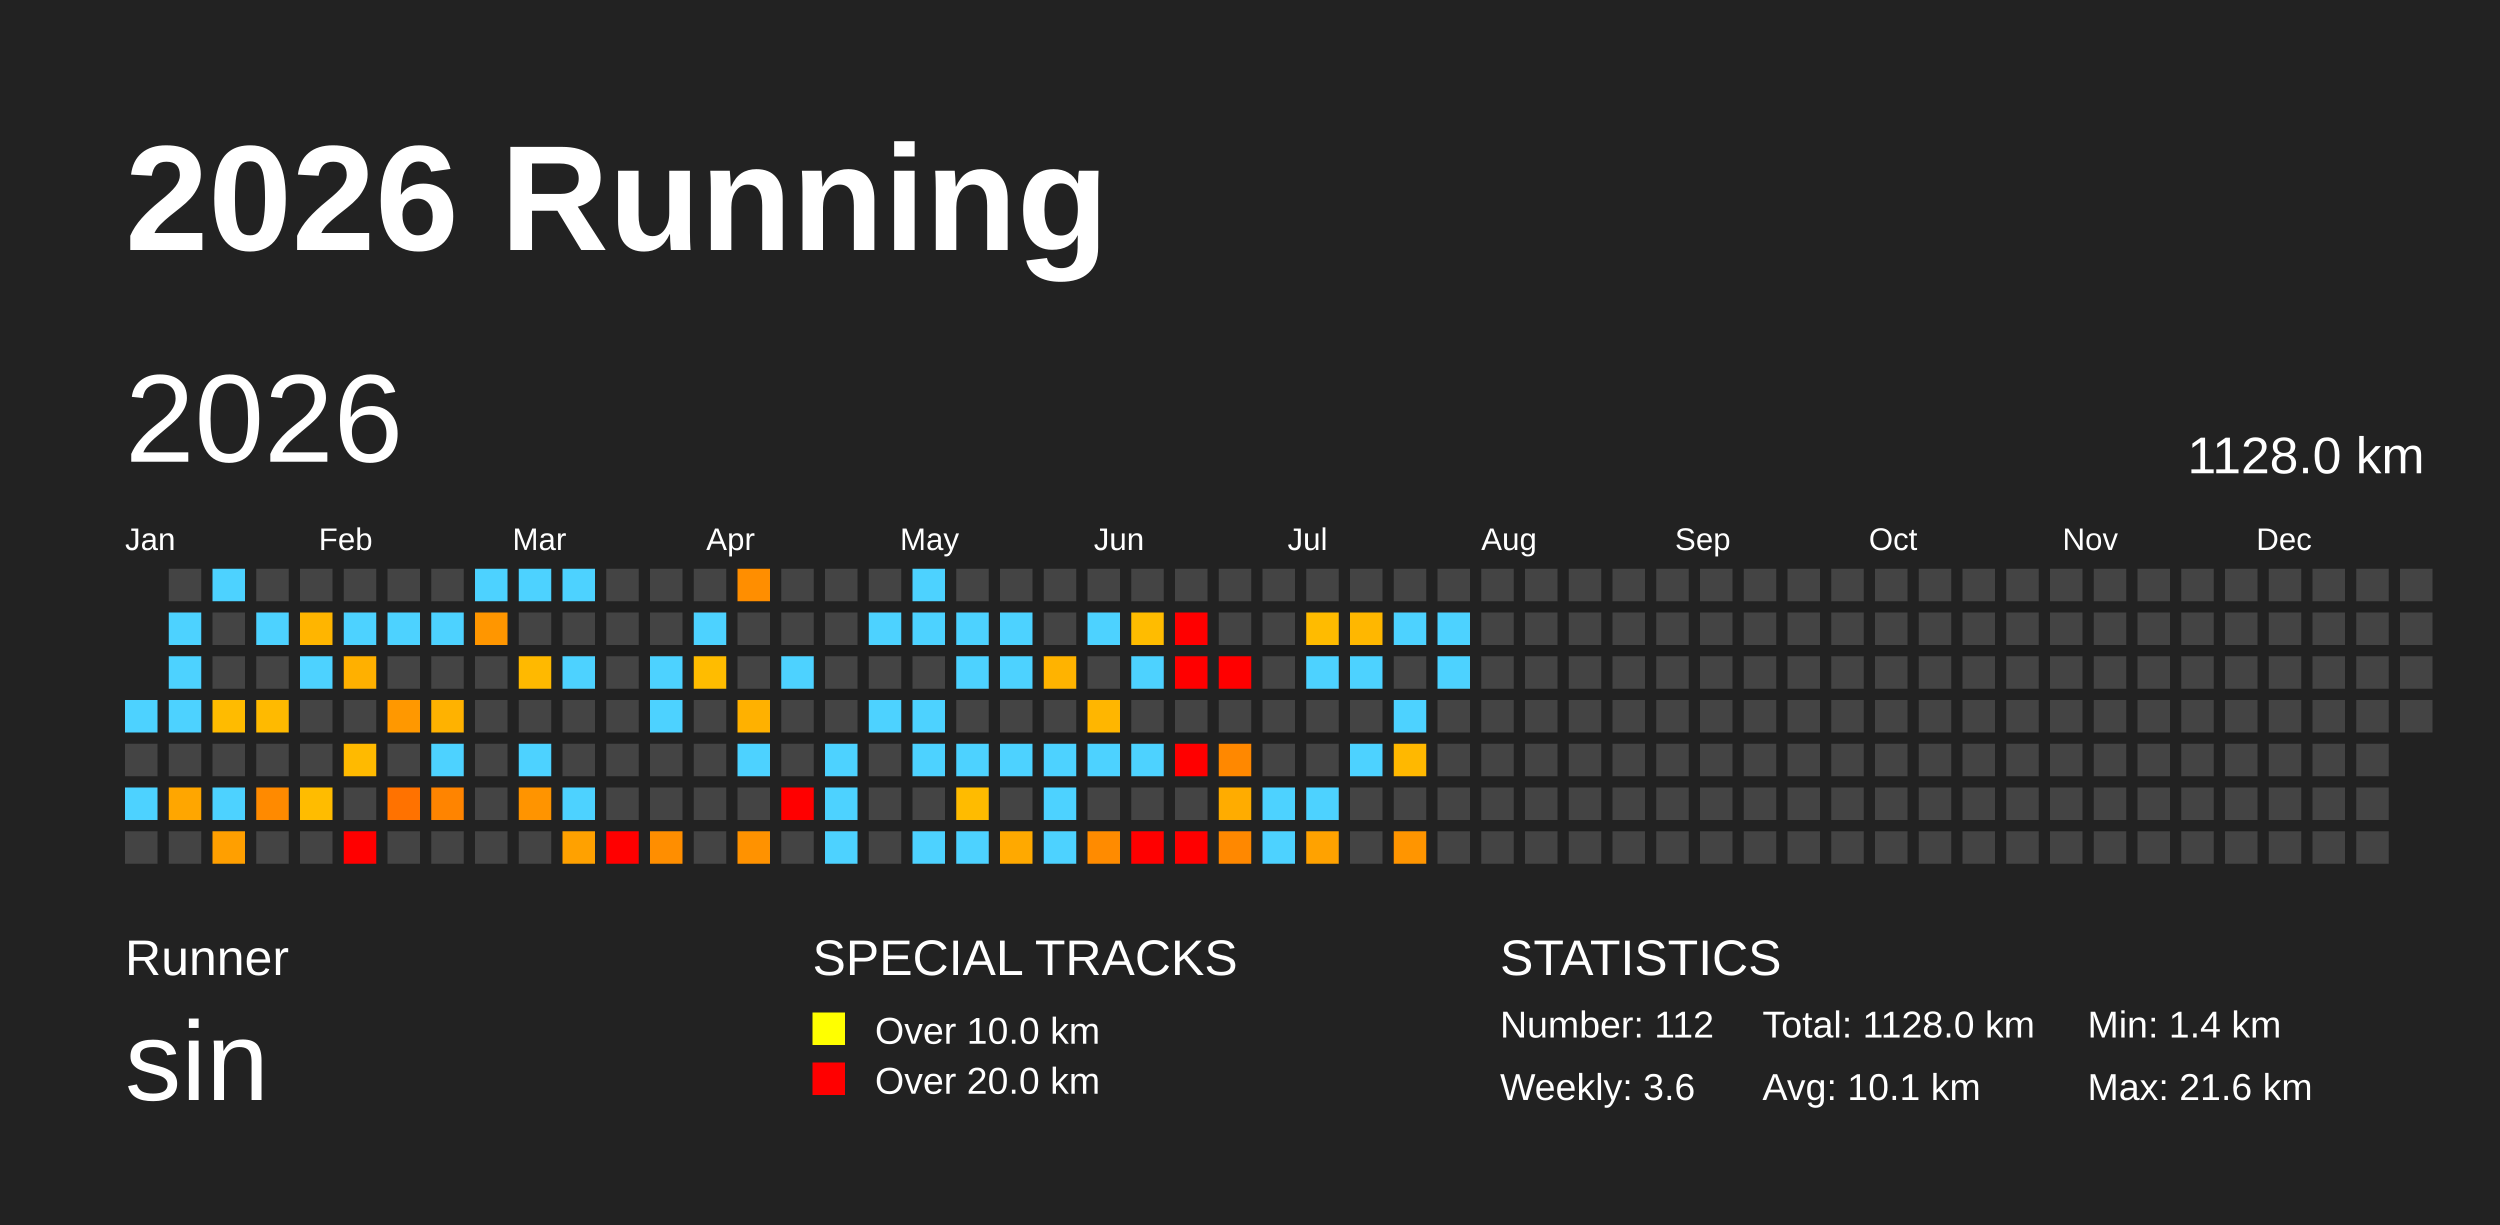
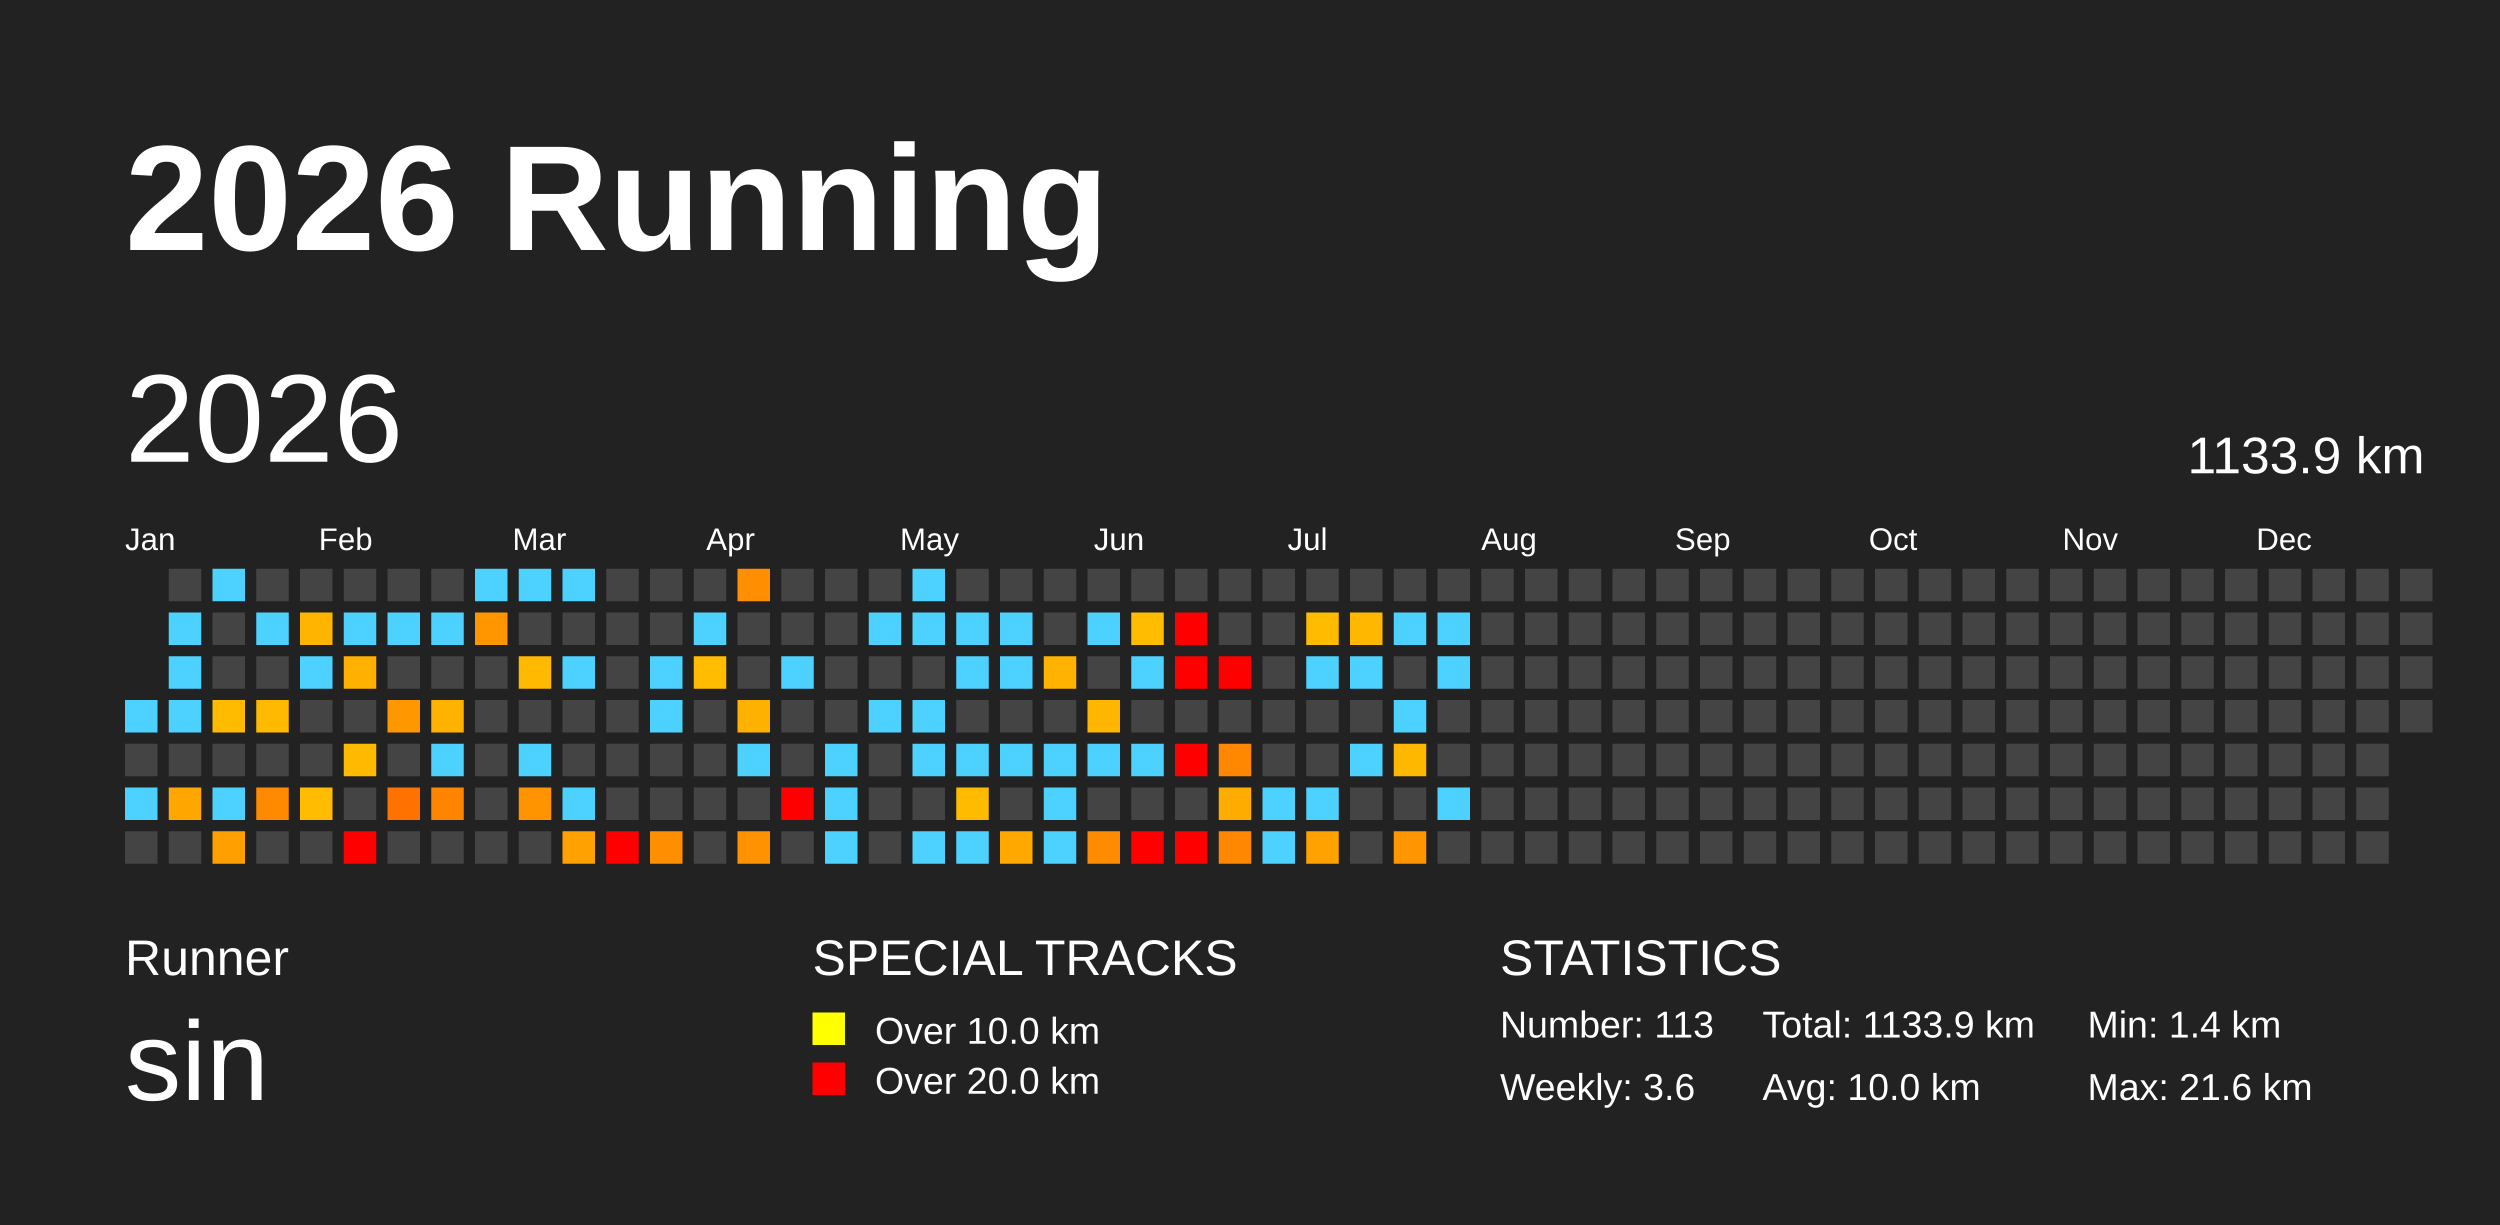
<svg xmlns="http://www.w3.org/2000/svg" baseProfile="full" height="98mm" version="1.1" viewBox="0,0,200,98" width="200mm">
  <defs />
  <rect fill="#222222" height="98" width="200" x="0" y="0" />
  <text fill="#FFFFFF" style="font-size:12px; font-family:Arial; font-weight:bold;" x="10" y="20">2026 Running</text>
  <text fill="#FFFFFF" style="font-size:4px; font-family:Arial" x="10" y="78">Runner</text>
  <text fill="#FFFFFF" style="font-size:9px; font-family:Arial" x="10" y="88">sin</text>
  <text fill="#FFFFFF" style="font-size:4px; font-family:Arial" x="65" y="78">SPECIAL TRACKS</text>
  <rect fill="yellow" height="2.6" width="2.6" x="65" y="81" />
  <text fill="#FFFFFF" style="font-size:3px; font-family:Arial" x="70" y="83.5">Over 10.0 km</text>
  <rect fill="red" height="2.6" width="2.6" x="65" y="85" />
  <text fill="#FFFFFF" style="font-size:3px; font-family:Arial" x="70" y="87.5">Over 20.0 km</text>
  <text fill="#FFFFFF" style="font-size:4px; font-family:Arial" x="120" y="78">STATISTICS</text>
-   <text fill="#FFFFFF" style="font-size:3px; font-family:Arial" x="120" y="83">Number: 112</text>
+   <text fill="#FFFFFF" style="font-size:3px; font-family:Arial" x="120" y="83">Number: 113</text>
  <text fill="#FFFFFF" style="font-size:3px; font-family:Arial" x="120" y="88">Weekly: 3.6</text>
-   <text fill="#FFFFFF" style="font-size:3px; font-family:Arial" x="141" y="83">Total: 1128.0 km</text>
-   <text fill="#FFFFFF" style="font-size:3px; font-family:Arial" x="141" y="88">Avg: 10.1 km</text>
+   <text fill="#FFFFFF" style="font-size:3px; font-family:Arial" x="141" y="83">Total: 1133.9 km</text>
+   <text fill="#FFFFFF" style="font-size:3px; font-family:Arial" x="141" y="88">Avg: 10.0 km</text>
  <text fill="#FFFFFF" style="font-size:3px; font-family:Arial" x="167" y="83">Min: 1.4 km</text>
  <text fill="#FFFFFF" style="font-size:3px; font-family:Arial" x="167" y="88">Max: 21.6 km</text>
  <text dominant-baseline="hanging" fill="#FFFFFF" style="font-size:10.0px; font-family:Arial;" x="10" y="30">2026</text>
-   <text dominant-baseline="hanging" fill="#FFFFFF" style="font-size:4.125px; font-family:Arial;" x="175" y="35">1128.0 km</text>
+   <text dominant-baseline="hanging" fill="#FFFFFF" style="font-size:4.125px; font-family:Arial;" x="175" y="35">1133.9 km</text>
  <text fill="#FFFFFF" style="font-size:2.5px; font-family:Arial" x="10.0" y="44">Jan</text>
  <text fill="#FFFFFF" style="font-size:2.5px; font-family:Arial" x="25.5" y="44">Feb</text>
  <text fill="#FFFFFF" style="font-size:2.5px; font-family:Arial" x="41.0" y="44">Mar</text>
  <text fill="#FFFFFF" style="font-size:2.5px; font-family:Arial" x="56.5" y="44">Apr</text>
  <text fill="#FFFFFF" style="font-size:2.5px; font-family:Arial" x="72.0" y="44">May</text>
  <text fill="#FFFFFF" style="font-size:2.5px; font-family:Arial" x="87.5" y="44">Jun</text>
  <text fill="#FFFFFF" style="font-size:2.5px; font-family:Arial" x="103.0" y="44">Jul</text>
  <text fill="#FFFFFF" style="font-size:2.5px; font-family:Arial" x="118.5" y="44">Aug</text>
  <text fill="#FFFFFF" style="font-size:2.5px; font-family:Arial" x="134.0" y="44">Sep</text>
  <text fill="#FFFFFF" style="font-size:2.5px; font-family:Arial" x="149.5" y="44">Oct</text>
  <text fill="#FFFFFF" style="font-size:2.5px; font-family:Arial" x="165.0" y="44">Nov</text>
  <text fill="#FFFFFF" style="font-size:2.5px; font-family:Arial" x="180.5" y="44">Dec</text>
  <rect fill="#4dd2ff" height="2.6" width="2.6" x="10.0" y="56.0" />
  <rect fill="#444444" height="2.6" width="2.6" x="10.0" y="59.5" />
  <rect fill="#4dd2ff" height="2.6" width="2.6" x="10.0" y="63.0" />
  <rect fill="#444444" height="2.6" width="2.6" x="10.0" y="66.5" />
  <rect fill="#444444" height="2.6" width="2.6" x="13.5" y="45.5" />
  <rect fill="#4dd2ff" height="2.6" width="2.6" x="13.5" y="49.0" />
  <rect fill="#4dd2ff" height="2.6" width="2.6" x="13.5" y="52.5" />
  <rect fill="#4dd2ff" height="2.6" width="2.6" x="13.5" y="56.0" />
  <rect fill="#444444" height="2.6" width="2.6" x="13.5" y="59.5" />
  <rect fill="#ffa600" height="2.6" width="2.6" x="13.5" y="63.0" />
  <rect fill="#444444" height="2.6" width="2.6" x="13.5" y="66.5" />
  <rect fill="#4dd2ff" height="2.6" width="2.6" x="17.0" y="45.5" />
  <rect fill="#444444" height="2.6" width="2.6" x="17.0" y="49.0" />
  <rect fill="#444444" height="2.6" width="2.6" x="17.0" y="52.5" />
  <rect fill="#ffbb00" height="2.6" width="2.6" x="17.0" y="56.0" />
  <rect fill="#444444" height="2.6" width="2.6" x="17.0" y="59.5" />
  <rect fill="#4dd2ff" height="2.6" width="2.6" x="17.0" y="63.0" />
  <rect fill="#ff9f00" height="2.6" width="2.6" x="17.0" y="66.5" />
  <rect fill="#444444" height="2.6" width="2.6" x="20.5" y="45.5" />
  <rect fill="#4dd2ff" height="2.6" width="2.6" x="20.5" y="49.0" />
  <rect fill="#444444" height="2.6" width="2.6" x="20.5" y="52.5" />
  <rect fill="#ffba00" height="2.6" width="2.6" x="20.5" y="56.0" />
  <rect fill="#444444" height="2.6" width="2.6" x="20.5" y="59.5" />
  <rect fill="#ff8a00" height="2.6" width="2.6" x="20.5" y="63.0" />
  <rect fill="#444444" height="2.6" width="2.6" x="20.5" y="66.5" />
  <rect fill="#444444" height="2.6" width="2.6" x="24.0" y="45.5" />
  <rect fill="#ffb500" height="2.6" width="2.6" x="24.0" y="49.0" />
  <rect fill="#4dd2ff" height="2.6" width="2.6" x="24.0" y="52.5" />
  <rect fill="#444444" height="2.6" width="2.6" x="24.0" y="56.0" />
  <rect fill="#444444" height="2.6" width="2.6" x="24.0" y="59.5" />
  <rect fill="#ffbc00" height="2.6" width="2.6" x="24.0" y="63.0" />
  <rect fill="#444444" height="2.6" width="2.6" x="24.0" y="66.5" />
  <rect fill="#444444" height="2.6" width="2.6" x="27.5" y="45.5" />
  <rect fill="#4dd2ff" height="2.6" width="2.6" x="27.5" y="49.0" />
  <rect fill="#ffb000" height="2.6" width="2.6" x="27.5" y="52.5" />
  <rect fill="#444444" height="2.6" width="2.6" x="27.5" y="56.0" />
  <rect fill="#ffba00" height="2.6" width="2.6" x="27.5" y="59.5" />
  <rect fill="#444444" height="2.6" width="2.6" x="27.5" y="63.0" />
  <rect fill="red" height="2.6" width="2.6" x="27.5" y="66.5" />
  <rect fill="#444444" height="2.6" width="2.6" x="31.0" y="45.5" />
  <rect fill="#4dd2ff" height="2.6" width="2.6" x="31.0" y="49.0" />
  <rect fill="#444444" height="2.6" width="2.6" x="31.0" y="52.5" />
  <rect fill="#ff9800" height="2.6" width="2.6" x="31.0" y="56.0" />
  <rect fill="#444444" height="2.6" width="2.6" x="31.0" y="59.5" />
  <rect fill="#ff7200" height="2.6" width="2.6" x="31.0" y="63.0" />
  <rect fill="#444444" height="2.6" width="2.6" x="31.0" y="66.5" />
  <rect fill="#444444" height="2.6" width="2.6" x="34.5" y="45.5" />
  <rect fill="#4dd2ff" height="2.6" width="2.6" x="34.5" y="49.0" />
  <rect fill="#444444" height="2.6" width="2.6" x="34.5" y="52.5" />
  <rect fill="#ffb200" height="2.6" width="2.6" x="34.5" y="56.0" />
  <rect fill="#4dd2ff" height="2.6" width="2.6" x="34.5" y="59.5" />
  <rect fill="#ff8400" height="2.6" width="2.6" x="34.5" y="63.0" />
  <rect fill="#444444" height="2.6" width="2.6" x="34.5" y="66.5" />
  <rect fill="#4dd2ff" height="2.6" width="2.6" x="38.0" y="45.5" />
  <rect fill="#ff9600" height="2.6" width="2.6" x="38.0" y="49.0" />
  <rect fill="#444444" height="2.6" width="2.6" x="38.0" y="52.5" />
  <rect fill="#444444" height="2.6" width="2.6" x="38.0" y="56.0" />
  <rect fill="#444444" height="2.6" width="2.6" x="38.0" y="59.5" />
  <rect fill="#444444" height="2.6" width="2.6" x="38.0" y="63.0" />
  <rect fill="#444444" height="2.6" width="2.6" x="38.0" y="66.5" />
  <rect fill="#4dd2ff" height="2.6" width="2.6" x="41.5" y="45.5" />
  <rect fill="#444444" height="2.6" width="2.6" x="41.5" y="49.0" />
  <rect fill="#ffb900" height="2.6" width="2.6" x="41.5" y="52.5" />
  <rect fill="#444444" height="2.6" width="2.6" x="41.5" y="56.0" />
  <rect fill="#4dd2ff" height="2.6" width="2.6" x="41.5" y="59.5" />
  <rect fill="#ff9400" height="2.6" width="2.6" x="41.5" y="63.0" />
  <rect fill="#444444" height="2.6" width="2.6" x="41.5" y="66.5" />
  <rect fill="#4dd2ff" height="2.6" width="2.6" x="45.0" y="45.5" />
  <rect fill="#444444" height="2.6" width="2.6" x="45.0" y="49.0" />
  <rect fill="#4dd2ff" height="2.6" width="2.6" x="45.0" y="52.5" />
  <rect fill="#444444" height="2.6" width="2.6" x="45.0" y="56.0" />
  <rect fill="#444444" height="2.6" width="2.6" x="45.0" y="59.5" />
  <rect fill="#4dd2ff" height="2.6" width="2.6" x="45.0" y="63.0" />
  <rect fill="#ffa100" height="2.6" width="2.6" x="45.0" y="66.5" />
  <rect fill="#444444" height="2.6" width="2.6" x="48.5" y="45.5" />
  <rect fill="#444444" height="2.6" width="2.6" x="48.5" y="49.0" />
  <rect fill="#444444" height="2.6" width="2.6" x="48.5" y="52.5" />
  <rect fill="#444444" height="2.6" width="2.6" x="48.5" y="56.0" />
  <rect fill="#444444" height="2.6" width="2.6" x="48.5" y="59.5" />
  <rect fill="#444444" height="2.6" width="2.6" x="48.5" y="63.0" />
  <rect fill="red" height="2.6" width="2.6" x="48.5" y="66.5" />
  <rect fill="#444444" height="2.6" width="2.6" x="52.0" y="45.5" />
  <rect fill="#444444" height="2.6" width="2.6" x="52.0" y="49.0" />
  <rect fill="#4dd2ff" height="2.6" width="2.6" x="52.0" y="52.5" />
  <rect fill="#4dd2ff" height="2.6" width="2.6" x="52.0" y="56.0" />
  <rect fill="#444444" height="2.6" width="2.6" x="52.0" y="59.5" />
  <rect fill="#444444" height="2.6" width="2.6" x="52.0" y="63.0" />
  <rect fill="#ff8e00" height="2.6" width="2.6" x="52.0" y="66.5" />
  <rect fill="#444444" height="2.6" width="2.6" x="55.5" y="45.5" />
  <rect fill="#4dd2ff" height="2.6" width="2.6" x="55.5" y="49.0" />
  <rect fill="#ffbc00" height="2.6" width="2.6" x="55.5" y="52.5" />
  <rect fill="#444444" height="2.6" width="2.6" x="55.5" y="56.0" />
  <rect fill="#444444" height="2.6" width="2.6" x="55.5" y="59.5" />
  <rect fill="#444444" height="2.6" width="2.6" x="55.5" y="63.0" />
  <rect fill="#444444" height="2.6" width="2.6" x="55.5" y="66.5" />
  <rect fill="#ff8e00" height="2.6" width="2.6" x="59.0" y="45.5" />
  <rect fill="#444444" height="2.6" width="2.6" x="59.0" y="49.0" />
  <rect fill="#444444" height="2.6" width="2.6" x="59.0" y="52.5" />
  <rect fill="#ffb100" height="2.6" width="2.6" x="59.0" y="56.0" />
  <rect fill="#4dd2ff" height="2.6" width="2.6" x="59.0" y="59.5" />
  <rect fill="#444444" height="2.6" width="2.6" x="59.0" y="63.0" />
  <rect fill="#ff9200" height="2.6" width="2.6" x="59.0" y="66.5" />
  <rect fill="#444444" height="2.6" width="2.6" x="62.5" y="45.5" />
  <rect fill="#444444" height="2.6" width="2.6" x="62.5" y="49.0" />
  <rect fill="#4dd2ff" height="2.6" width="2.6" x="62.5" y="52.5" />
  <rect fill="#444444" height="2.6" width="2.6" x="62.5" y="56.0" />
  <rect fill="#444444" height="2.6" width="2.6" x="62.5" y="59.5" />
  <rect fill="red" height="2.6" width="2.6" x="62.5" y="63.0" />
  <rect fill="#444444" height="2.6" width="2.6" x="62.5" y="66.5" />
  <rect fill="#444444" height="2.6" width="2.6" x="66.0" y="45.5" />
  <rect fill="#444444" height="2.6" width="2.6" x="66.0" y="49.0" />
  <rect fill="#444444" height="2.6" width="2.6" x="66.0" y="52.5" />
  <rect fill="#444444" height="2.6" width="2.6" x="66.0" y="56.0" />
  <rect fill="#4dd2ff" height="2.6" width="2.6" x="66.0" y="59.5" />
  <rect fill="#4dd2ff" height="2.6" width="2.6" x="66.0" y="63.0" />
  <rect fill="#4dd2ff" height="2.6" width="2.6" x="66.0" y="66.5" />
  <rect fill="#444444" height="2.6" width="2.6" x="69.5" y="45.5" />
  <rect fill="#4dd2ff" height="2.6" width="2.6" x="69.5" y="49.0" />
  <rect fill="#444444" height="2.6" width="2.6" x="69.5" y="52.5" />
  <rect fill="#4dd2ff" height="2.6" width="2.6" x="69.5" y="56.0" />
  <rect fill="#444444" height="2.6" width="2.6" x="69.5" y="59.5" />
  <rect fill="#444444" height="2.6" width="2.6" x="69.5" y="63.0" />
  <rect fill="#444444" height="2.6" width="2.6" x="69.5" y="66.5" />
  <rect fill="#4dd2ff" height="2.6" width="2.6" x="73.0" y="45.5" />
  <rect fill="#4dd2ff" height="2.6" width="2.6" x="73.0" y="49.0" />
  <rect fill="#444444" height="2.6" width="2.6" x="73.0" y="52.5" />
  <rect fill="#4dd2ff" height="2.6" width="2.6" x="73.0" y="56.0" />
  <rect fill="#4dd2ff" height="2.6" width="2.6" x="73.0" y="59.5" />
  <rect fill="#444444" height="2.6" width="2.6" x="73.0" y="63.0" />
  <rect fill="#4dd2ff" height="2.6" width="2.6" x="73.0" y="66.5" />
  <rect fill="#444444" height="2.6" width="2.6" x="76.5" y="45.5" />
  <rect fill="#4dd2ff" height="2.6" width="2.6" x="76.5" y="49.0" />
  <rect fill="#4dd2ff" height="2.6" width="2.6" x="76.5" y="52.5" />
  <rect fill="#444444" height="2.6" width="2.6" x="76.5" y="56.0" />
  <rect fill="#4dd2ff" height="2.6" width="2.6" x="76.5" y="59.5" />
  <rect fill="#ffbb00" height="2.6" width="2.6" x="76.5" y="63.0" />
  <rect fill="#4dd2ff" height="2.6" width="2.6" x="76.5" y="66.5" />
  <rect fill="#444444" height="2.6" width="2.6" x="80.0" y="45.5" />
  <rect fill="#4dd2ff" height="2.6" width="2.6" x="80.0" y="49.0" />
  <rect fill="#4dd2ff" height="2.6" width="2.6" x="80.0" y="52.5" />
  <rect fill="#444444" height="2.6" width="2.6" x="80.0" y="56.0" />
  <rect fill="#4dd2ff" height="2.6" width="2.6" x="80.0" y="59.5" />
  <rect fill="#444444" height="2.6" width="2.6" x="80.0" y="63.0" />
  <rect fill="#ffa900" height="2.6" width="2.6" x="80.0" y="66.5" />
  <rect fill="#444444" height="2.6" width="2.6" x="83.5" y="45.5" />
  <rect fill="#444444" height="2.6" width="2.6" x="83.5" y="49.0" />
  <rect fill="#ffb300" height="2.6" width="2.6" x="83.5" y="52.5" />
  <rect fill="#444444" height="2.6" width="2.6" x="83.5" y="56.0" />
  <rect fill="#4dd2ff" height="2.6" width="2.6" x="83.5" y="59.5" />
  <rect fill="#4dd2ff" height="2.6" width="2.6" x="83.5" y="63.0" />
  <rect fill="#4dd2ff" height="2.6" width="2.6" x="83.5" y="66.5" />
  <rect fill="#444444" height="2.6" width="2.6" x="87.0" y="45.5" />
  <rect fill="#4dd2ff" height="2.6" width="2.6" x="87.0" y="49.0" />
  <rect fill="#444444" height="2.6" width="2.6" x="87.0" y="52.5" />
  <rect fill="#ffb600" height="2.6" width="2.6" x="87.0" y="56.0" />
  <rect fill="#4dd2ff" height="2.6" width="2.6" x="87.0" y="59.5" />
  <rect fill="#444444" height="2.6" width="2.6" x="87.0" y="63.0" />
  <rect fill="#ff8b00" height="2.6" width="2.6" x="87.0" y="66.5" />
  <rect fill="#444444" height="2.6" width="2.6" x="90.5" y="45.5" />
  <rect fill="#ffbc00" height="2.6" width="2.6" x="90.5" y="49.0" />
  <rect fill="#4dd2ff" height="2.6" width="2.6" x="90.5" y="52.5" />
  <rect fill="#444444" height="2.6" width="2.6" x="90.5" y="56.0" />
  <rect fill="#4dd2ff" height="2.6" width="2.6" x="90.5" y="59.5" />
  <rect fill="#444444" height="2.6" width="2.6" x="90.5" y="63.0" />
  <rect fill="red" height="2.6" width="2.6" x="90.5" y="66.5" />
  <rect fill="#444444" height="2.6" width="2.6" x="94.0" y="45.5" />
  <rect fill="red" height="2.6" width="2.6" x="94.0" y="49.0" />
  <rect fill="red" height="2.6" width="2.6" x="94.0" y="52.5" />
  <rect fill="#444444" height="2.6" width="2.6" x="94.0" y="56.0" />
  <rect fill="red" height="2.6" width="2.6" x="94.0" y="59.5" />
  <rect fill="#444444" height="2.6" width="2.6" x="94.0" y="63.0" />
  <rect fill="red" height="2.6" width="2.6" x="94.0" y="66.5" />
  <rect fill="#444444" height="2.6" width="2.6" x="97.5" y="45.5" />
  <rect fill="#444444" height="2.6" width="2.6" x="97.5" y="49.0" />
  <rect fill="red" height="2.6" width="2.6" x="97.5" y="52.5" />
  <rect fill="#444444" height="2.6" width="2.6" x="97.5" y="56.0" />
  <rect fill="#ff8800" height="2.6" width="2.6" x="97.5" y="59.5" />
  <rect fill="#ffac00" height="2.6" width="2.6" x="97.5" y="63.0" />
  <rect fill="#ff8800" height="2.6" width="2.6" x="97.5" y="66.5" />
  <rect fill="#444444" height="2.6" width="2.6" x="101.0" y="45.5" />
  <rect fill="#444444" height="2.6" width="2.6" x="101.0" y="49.0" />
  <rect fill="#444444" height="2.6" width="2.6" x="101.0" y="52.5" />
  <rect fill="#444444" height="2.6" width="2.6" x="101.0" y="56.0" />
  <rect fill="#444444" height="2.6" width="2.6" x="101.0" y="59.5" />
  <rect fill="#4dd2ff" height="2.6" width="2.6" x="101.0" y="63.0" />
  <rect fill="#4dd2ff" height="2.6" width="2.6" x="101.0" y="66.5" />
  <rect fill="#444444" height="2.6" width="2.6" x="104.5" y="45.5" />
  <rect fill="#ffbb00" height="2.6" width="2.6" x="104.5" y="49.0" />
  <rect fill="#4dd2ff" height="2.6" width="2.6" x="104.5" y="52.5" />
  <rect fill="#444444" height="2.6" width="2.6" x="104.5" y="56.0" />
  <rect fill="#444444" height="2.6" width="2.6" x="104.5" y="59.5" />
  <rect fill="#4dd2ff" height="2.6" width="2.6" x="104.5" y="63.0" />
  <rect fill="#ffa200" height="2.6" width="2.6" x="104.5" y="66.5" />
  <rect fill="#444444" height="2.6" width="2.6" x="108.0" y="45.5" />
  <rect fill="#ffb700" height="2.6" width="2.6" x="108.0" y="49.0" />
  <rect fill="#4dd2ff" height="2.6" width="2.6" x="108.0" y="52.5" />
  <rect fill="#444444" height="2.6" width="2.6" x="108.0" y="56.0" />
  <rect fill="#4dd2ff" height="2.6" width="2.6" x="108.0" y="59.5" />
  <rect fill="#444444" height="2.6" width="2.6" x="108.0" y="63.0" />
  <rect fill="#444444" height="2.6" width="2.6" x="108.0" y="66.5" />
  <rect fill="#444444" height="2.6" width="2.6" x="111.5" y="45.5" />
  <rect fill="#4dd2ff" height="2.6" width="2.6" x="111.5" y="49.0" />
  <rect fill="#444444" height="2.6" width="2.6" x="111.5" y="52.5" />
  <rect fill="#4dd2ff" height="2.6" width="2.6" x="111.5" y="56.0" />
  <rect fill="#ffb800" height="2.6" width="2.6" x="111.5" y="59.5" />
  <rect fill="#444444" height="2.6" width="2.6" x="111.5" y="63.0" />
  <rect fill="#ff9500" height="2.6" width="2.6" x="111.5" y="66.5" />
  <rect fill="#444444" height="2.6" width="2.6" x="115.0" y="45.5" />
  <rect fill="#4dd2ff" height="2.6" width="2.6" x="115.0" y="49.0" />
  <rect fill="#4dd2ff" height="2.6" width="2.6" x="115.0" y="52.5" />
  <rect fill="#444444" height="2.6" width="2.6" x="115.0" y="56.0" />
  <rect fill="#444444" height="2.6" width="2.6" x="115.0" y="59.5" />
-   <rect fill="#444444" height="2.6" width="2.6" x="115.0" y="63.0" />
+   <rect fill="#4dd2ff" height="2.6" width="2.6" x="115.0" y="63.0" />
  <rect fill="#444444" height="2.6" width="2.6" x="115.0" y="66.5" />
  <rect fill="#444444" height="2.6" width="2.6" x="118.5" y="45.5" />
  <rect fill="#444444" height="2.6" width="2.6" x="118.5" y="49.0" />
  <rect fill="#444444" height="2.6" width="2.6" x="118.5" y="52.5" />
  <rect fill="#444444" height="2.6" width="2.6" x="118.5" y="56.0" />
  <rect fill="#444444" height="2.6" width="2.6" x="118.5" y="59.5" />
  <rect fill="#444444" height="2.6" width="2.6" x="118.5" y="63.0" />
  <rect fill="#444444" height="2.6" width="2.6" x="118.5" y="66.5" />
  <rect fill="#444444" height="2.6" width="2.6" x="122.0" y="45.5" />
  <rect fill="#444444" height="2.6" width="2.6" x="122.0" y="49.0" />
  <rect fill="#444444" height="2.6" width="2.6" x="122.0" y="52.5" />
  <rect fill="#444444" height="2.6" width="2.6" x="122.0" y="56.0" />
  <rect fill="#444444" height="2.6" width="2.6" x="122.0" y="59.5" />
  <rect fill="#444444" height="2.6" width="2.6" x="122.0" y="63.0" />
  <rect fill="#444444" height="2.6" width="2.6" x="122.0" y="66.5" />
  <rect fill="#444444" height="2.6" width="2.6" x="125.5" y="45.5" />
  <rect fill="#444444" height="2.6" width="2.6" x="125.5" y="49.0" />
  <rect fill="#444444" height="2.6" width="2.6" x="125.5" y="52.5" />
  <rect fill="#444444" height="2.6" width="2.6" x="125.5" y="56.0" />
  <rect fill="#444444" height="2.6" width="2.6" x="125.5" y="59.5" />
  <rect fill="#444444" height="2.6" width="2.6" x="125.5" y="63.0" />
  <rect fill="#444444" height="2.6" width="2.6" x="125.5" y="66.5" />
  <rect fill="#444444" height="2.6" width="2.6" x="129.0" y="45.5" />
  <rect fill="#444444" height="2.6" width="2.6" x="129.0" y="49.0" />
  <rect fill="#444444" height="2.6" width="2.6" x="129.0" y="52.5" />
  <rect fill="#444444" height="2.6" width="2.6" x="129.0" y="56.0" />
  <rect fill="#444444" height="2.6" width="2.6" x="129.0" y="59.5" />
  <rect fill="#444444" height="2.6" width="2.6" x="129.0" y="63.0" />
  <rect fill="#444444" height="2.6" width="2.6" x="129.0" y="66.5" />
  <rect fill="#444444" height="2.6" width="2.6" x="132.5" y="45.5" />
  <rect fill="#444444" height="2.6" width="2.6" x="132.5" y="49.0" />
  <rect fill="#444444" height="2.6" width="2.6" x="132.5" y="52.5" />
  <rect fill="#444444" height="2.6" width="2.6" x="132.5" y="56.0" />
  <rect fill="#444444" height="2.6" width="2.6" x="132.5" y="59.5" />
  <rect fill="#444444" height="2.6" width="2.6" x="132.5" y="63.0" />
  <rect fill="#444444" height="2.6" width="2.6" x="132.5" y="66.5" />
  <rect fill="#444444" height="2.6" width="2.6" x="136.0" y="45.5" />
  <rect fill="#444444" height="2.6" width="2.6" x="136.0" y="49.0" />
  <rect fill="#444444" height="2.6" width="2.6" x="136.0" y="52.5" />
  <rect fill="#444444" height="2.6" width="2.6" x="136.0" y="56.0" />
  <rect fill="#444444" height="2.6" width="2.6" x="136.0" y="59.5" />
  <rect fill="#444444" height="2.6" width="2.6" x="136.0" y="63.0" />
  <rect fill="#444444" height="2.6" width="2.6" x="136.0" y="66.5" />
  <rect fill="#444444" height="2.6" width="2.6" x="139.5" y="45.5" />
  <rect fill="#444444" height="2.6" width="2.6" x="139.5" y="49.0" />
  <rect fill="#444444" height="2.6" width="2.6" x="139.5" y="52.5" />
  <rect fill="#444444" height="2.6" width="2.6" x="139.5" y="56.0" />
  <rect fill="#444444" height="2.6" width="2.6" x="139.5" y="59.5" />
  <rect fill="#444444" height="2.6" width="2.6" x="139.5" y="63.0" />
  <rect fill="#444444" height="2.6" width="2.6" x="139.5" y="66.5" />
  <rect fill="#444444" height="2.6" width="2.6" x="143.0" y="45.5" />
  <rect fill="#444444" height="2.6" width="2.6" x="143.0" y="49.0" />
  <rect fill="#444444" height="2.6" width="2.6" x="143.0" y="52.5" />
  <rect fill="#444444" height="2.6" width="2.6" x="143.0" y="56.0" />
  <rect fill="#444444" height="2.6" width="2.6" x="143.0" y="59.5" />
  <rect fill="#444444" height="2.6" width="2.6" x="143.0" y="63.0" />
  <rect fill="#444444" height="2.6" width="2.6" x="143.0" y="66.5" />
  <rect fill="#444444" height="2.6" width="2.6" x="146.5" y="45.5" />
  <rect fill="#444444" height="2.6" width="2.6" x="146.5" y="49.0" />
  <rect fill="#444444" height="2.6" width="2.6" x="146.5" y="52.5" />
  <rect fill="#444444" height="2.6" width="2.6" x="146.5" y="56.0" />
  <rect fill="#444444" height="2.6" width="2.6" x="146.5" y="59.5" />
  <rect fill="#444444" height="2.6" width="2.6" x="146.5" y="63.0" />
  <rect fill="#444444" height="2.6" width="2.6" x="146.5" y="66.5" />
  <rect fill="#444444" height="2.6" width="2.6" x="150.0" y="45.5" />
  <rect fill="#444444" height="2.6" width="2.6" x="150.0" y="49.0" />
  <rect fill="#444444" height="2.6" width="2.6" x="150.0" y="52.5" />
  <rect fill="#444444" height="2.6" width="2.6" x="150.0" y="56.0" />
  <rect fill="#444444" height="2.6" width="2.6" x="150.0" y="59.5" />
  <rect fill="#444444" height="2.6" width="2.6" x="150.0" y="63.0" />
  <rect fill="#444444" height="2.6" width="2.6" x="150.0" y="66.5" />
  <rect fill="#444444" height="2.6" width="2.6" x="153.5" y="45.5" />
  <rect fill="#444444" height="2.6" width="2.6" x="153.5" y="49.0" />
  <rect fill="#444444" height="2.6" width="2.6" x="153.5" y="52.5" />
  <rect fill="#444444" height="2.6" width="2.6" x="153.5" y="56.0" />
  <rect fill="#444444" height="2.6" width="2.6" x="153.5" y="59.5" />
  <rect fill="#444444" height="2.6" width="2.6" x="153.5" y="63.0" />
  <rect fill="#444444" height="2.6" width="2.6" x="153.5" y="66.5" />
  <rect fill="#444444" height="2.6" width="2.6" x="157.0" y="45.5" />
  <rect fill="#444444" height="2.6" width="2.6" x="157.0" y="49.0" />
  <rect fill="#444444" height="2.6" width="2.6" x="157.0" y="52.5" />
  <rect fill="#444444" height="2.6" width="2.6" x="157.0" y="56.0" />
  <rect fill="#444444" height="2.6" width="2.6" x="157.0" y="59.5" />
  <rect fill="#444444" height="2.6" width="2.6" x="157.0" y="63.0" />
  <rect fill="#444444" height="2.6" width="2.6" x="157.0" y="66.5" />
  <rect fill="#444444" height="2.6" width="2.6" x="160.5" y="45.5" />
  <rect fill="#444444" height="2.6" width="2.6" x="160.5" y="49.0" />
  <rect fill="#444444" height="2.6" width="2.6" x="160.5" y="52.5" />
  <rect fill="#444444" height="2.6" width="2.6" x="160.5" y="56.0" />
  <rect fill="#444444" height="2.6" width="2.6" x="160.5" y="59.5" />
  <rect fill="#444444" height="2.6" width="2.6" x="160.5" y="63.0" />
  <rect fill="#444444" height="2.6" width="2.6" x="160.5" y="66.5" />
  <rect fill="#444444" height="2.6" width="2.6" x="164.0" y="45.5" />
  <rect fill="#444444" height="2.6" width="2.6" x="164.0" y="49.0" />
  <rect fill="#444444" height="2.6" width="2.6" x="164.0" y="52.5" />
  <rect fill="#444444" height="2.6" width="2.6" x="164.0" y="56.0" />
  <rect fill="#444444" height="2.6" width="2.6" x="164.0" y="59.5" />
  <rect fill="#444444" height="2.6" width="2.6" x="164.0" y="63.0" />
  <rect fill="#444444" height="2.6" width="2.6" x="164.0" y="66.5" />
  <rect fill="#444444" height="2.6" width="2.6" x="167.5" y="45.5" />
  <rect fill="#444444" height="2.6" width="2.6" x="167.5" y="49.0" />
  <rect fill="#444444" height="2.6" width="2.6" x="167.5" y="52.5" />
  <rect fill="#444444" height="2.6" width="2.6" x="167.5" y="56.0" />
  <rect fill="#444444" height="2.6" width="2.6" x="167.5" y="59.5" />
  <rect fill="#444444" height="2.6" width="2.6" x="167.5" y="63.0" />
  <rect fill="#444444" height="2.6" width="2.6" x="167.5" y="66.5" />
  <rect fill="#444444" height="2.6" width="2.6" x="171.0" y="45.5" />
  <rect fill="#444444" height="2.6" width="2.6" x="171.0" y="49.0" />
  <rect fill="#444444" height="2.6" width="2.6" x="171.0" y="52.5" />
  <rect fill="#444444" height="2.6" width="2.6" x="171.0" y="56.0" />
  <rect fill="#444444" height="2.6" width="2.6" x="171.0" y="59.5" />
  <rect fill="#444444" height="2.6" width="2.6" x="171.0" y="63.0" />
  <rect fill="#444444" height="2.6" width="2.6" x="171.0" y="66.5" />
  <rect fill="#444444" height="2.6" width="2.6" x="174.5" y="45.5" />
  <rect fill="#444444" height="2.6" width="2.6" x="174.5" y="49.0" />
  <rect fill="#444444" height="2.6" width="2.6" x="174.5" y="52.5" />
  <rect fill="#444444" height="2.6" width="2.6" x="174.5" y="56.0" />
  <rect fill="#444444" height="2.6" width="2.6" x="174.5" y="59.5" />
  <rect fill="#444444" height="2.6" width="2.6" x="174.5" y="63.0" />
  <rect fill="#444444" height="2.6" width="2.6" x="174.5" y="66.5" />
  <rect fill="#444444" height="2.6" width="2.6" x="178.0" y="45.5" />
  <rect fill="#444444" height="2.6" width="2.6" x="178.0" y="49.0" />
  <rect fill="#444444" height="2.6" width="2.6" x="178.0" y="52.5" />
  <rect fill="#444444" height="2.6" width="2.6" x="178.0" y="56.0" />
  <rect fill="#444444" height="2.6" width="2.6" x="178.0" y="59.5" />
  <rect fill="#444444" height="2.6" width="2.6" x="178.0" y="63.0" />
  <rect fill="#444444" height="2.6" width="2.6" x="178.0" y="66.5" />
  <rect fill="#444444" height="2.6" width="2.6" x="181.5" y="45.5" />
  <rect fill="#444444" height="2.6" width="2.6" x="181.5" y="49.0" />
  <rect fill="#444444" height="2.6" width="2.6" x="181.5" y="52.5" />
  <rect fill="#444444" height="2.6" width="2.6" x="181.5" y="56.0" />
  <rect fill="#444444" height="2.6" width="2.6" x="181.5" y="59.5" />
  <rect fill="#444444" height="2.6" width="2.6" x="181.5" y="63.0" />
  <rect fill="#444444" height="2.6" width="2.6" x="181.5" y="66.5" />
  <rect fill="#444444" height="2.6" width="2.6" x="185.0" y="45.5" />
  <rect fill="#444444" height="2.6" width="2.6" x="185.0" y="49.0" />
  <rect fill="#444444" height="2.6" width="2.6" x="185.0" y="52.5" />
  <rect fill="#444444" height="2.6" width="2.6" x="185.0" y="56.0" />
  <rect fill="#444444" height="2.6" width="2.6" x="185.0" y="59.5" />
  <rect fill="#444444" height="2.6" width="2.6" x="185.0" y="63.0" />
  <rect fill="#444444" height="2.6" width="2.6" x="185.0" y="66.5" />
  <rect fill="#444444" height="2.6" width="2.6" x="188.5" y="45.5" />
  <rect fill="#444444" height="2.6" width="2.6" x="188.5" y="49.0" />
  <rect fill="#444444" height="2.6" width="2.6" x="188.5" y="52.5" />
  <rect fill="#444444" height="2.6" width="2.6" x="188.5" y="56.0" />
  <rect fill="#444444" height="2.6" width="2.6" x="188.5" y="59.5" />
  <rect fill="#444444" height="2.6" width="2.6" x="188.5" y="63.0" />
  <rect fill="#444444" height="2.6" width="2.6" x="188.5" y="66.5" />
  <rect fill="#444444" height="2.6" width="2.6" x="192.0" y="45.5" />
  <rect fill="#444444" height="2.6" width="2.6" x="192.0" y="49.0" />
  <rect fill="#444444" height="2.6" width="2.6" x="192.0" y="52.5" />
  <rect fill="#444444" height="2.6" width="2.6" x="192.0" y="56.0" />
</svg>
